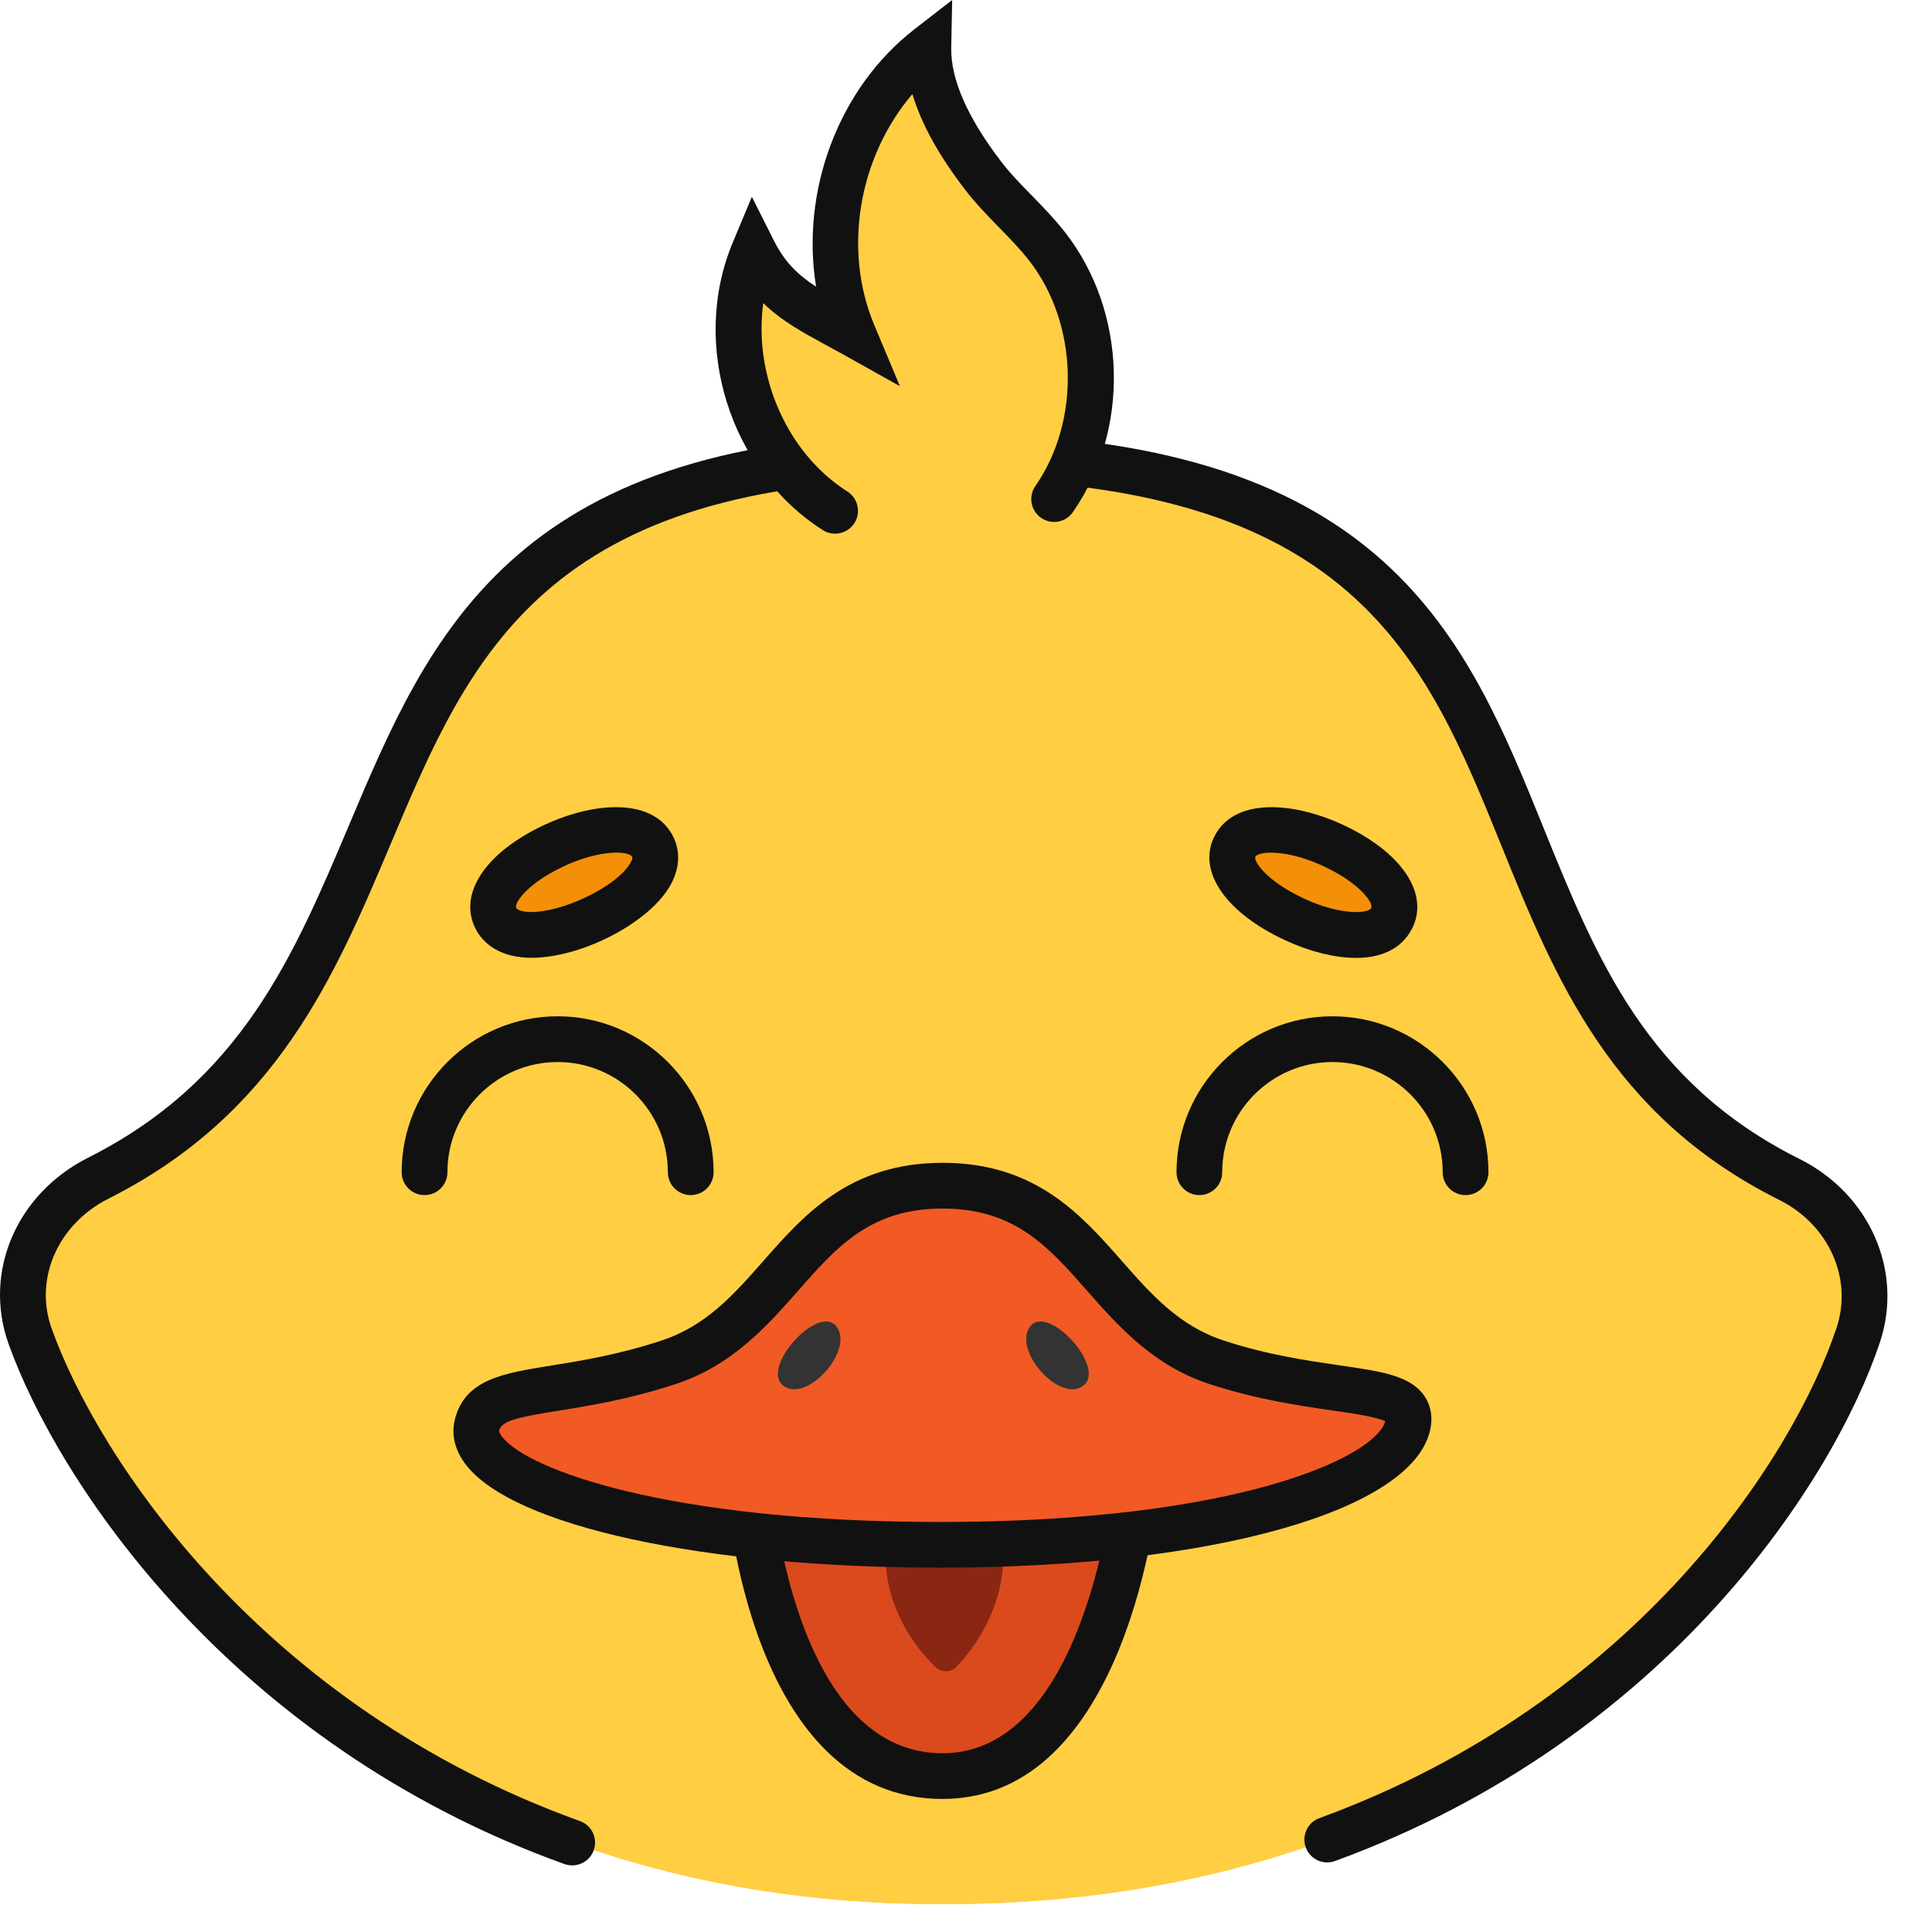
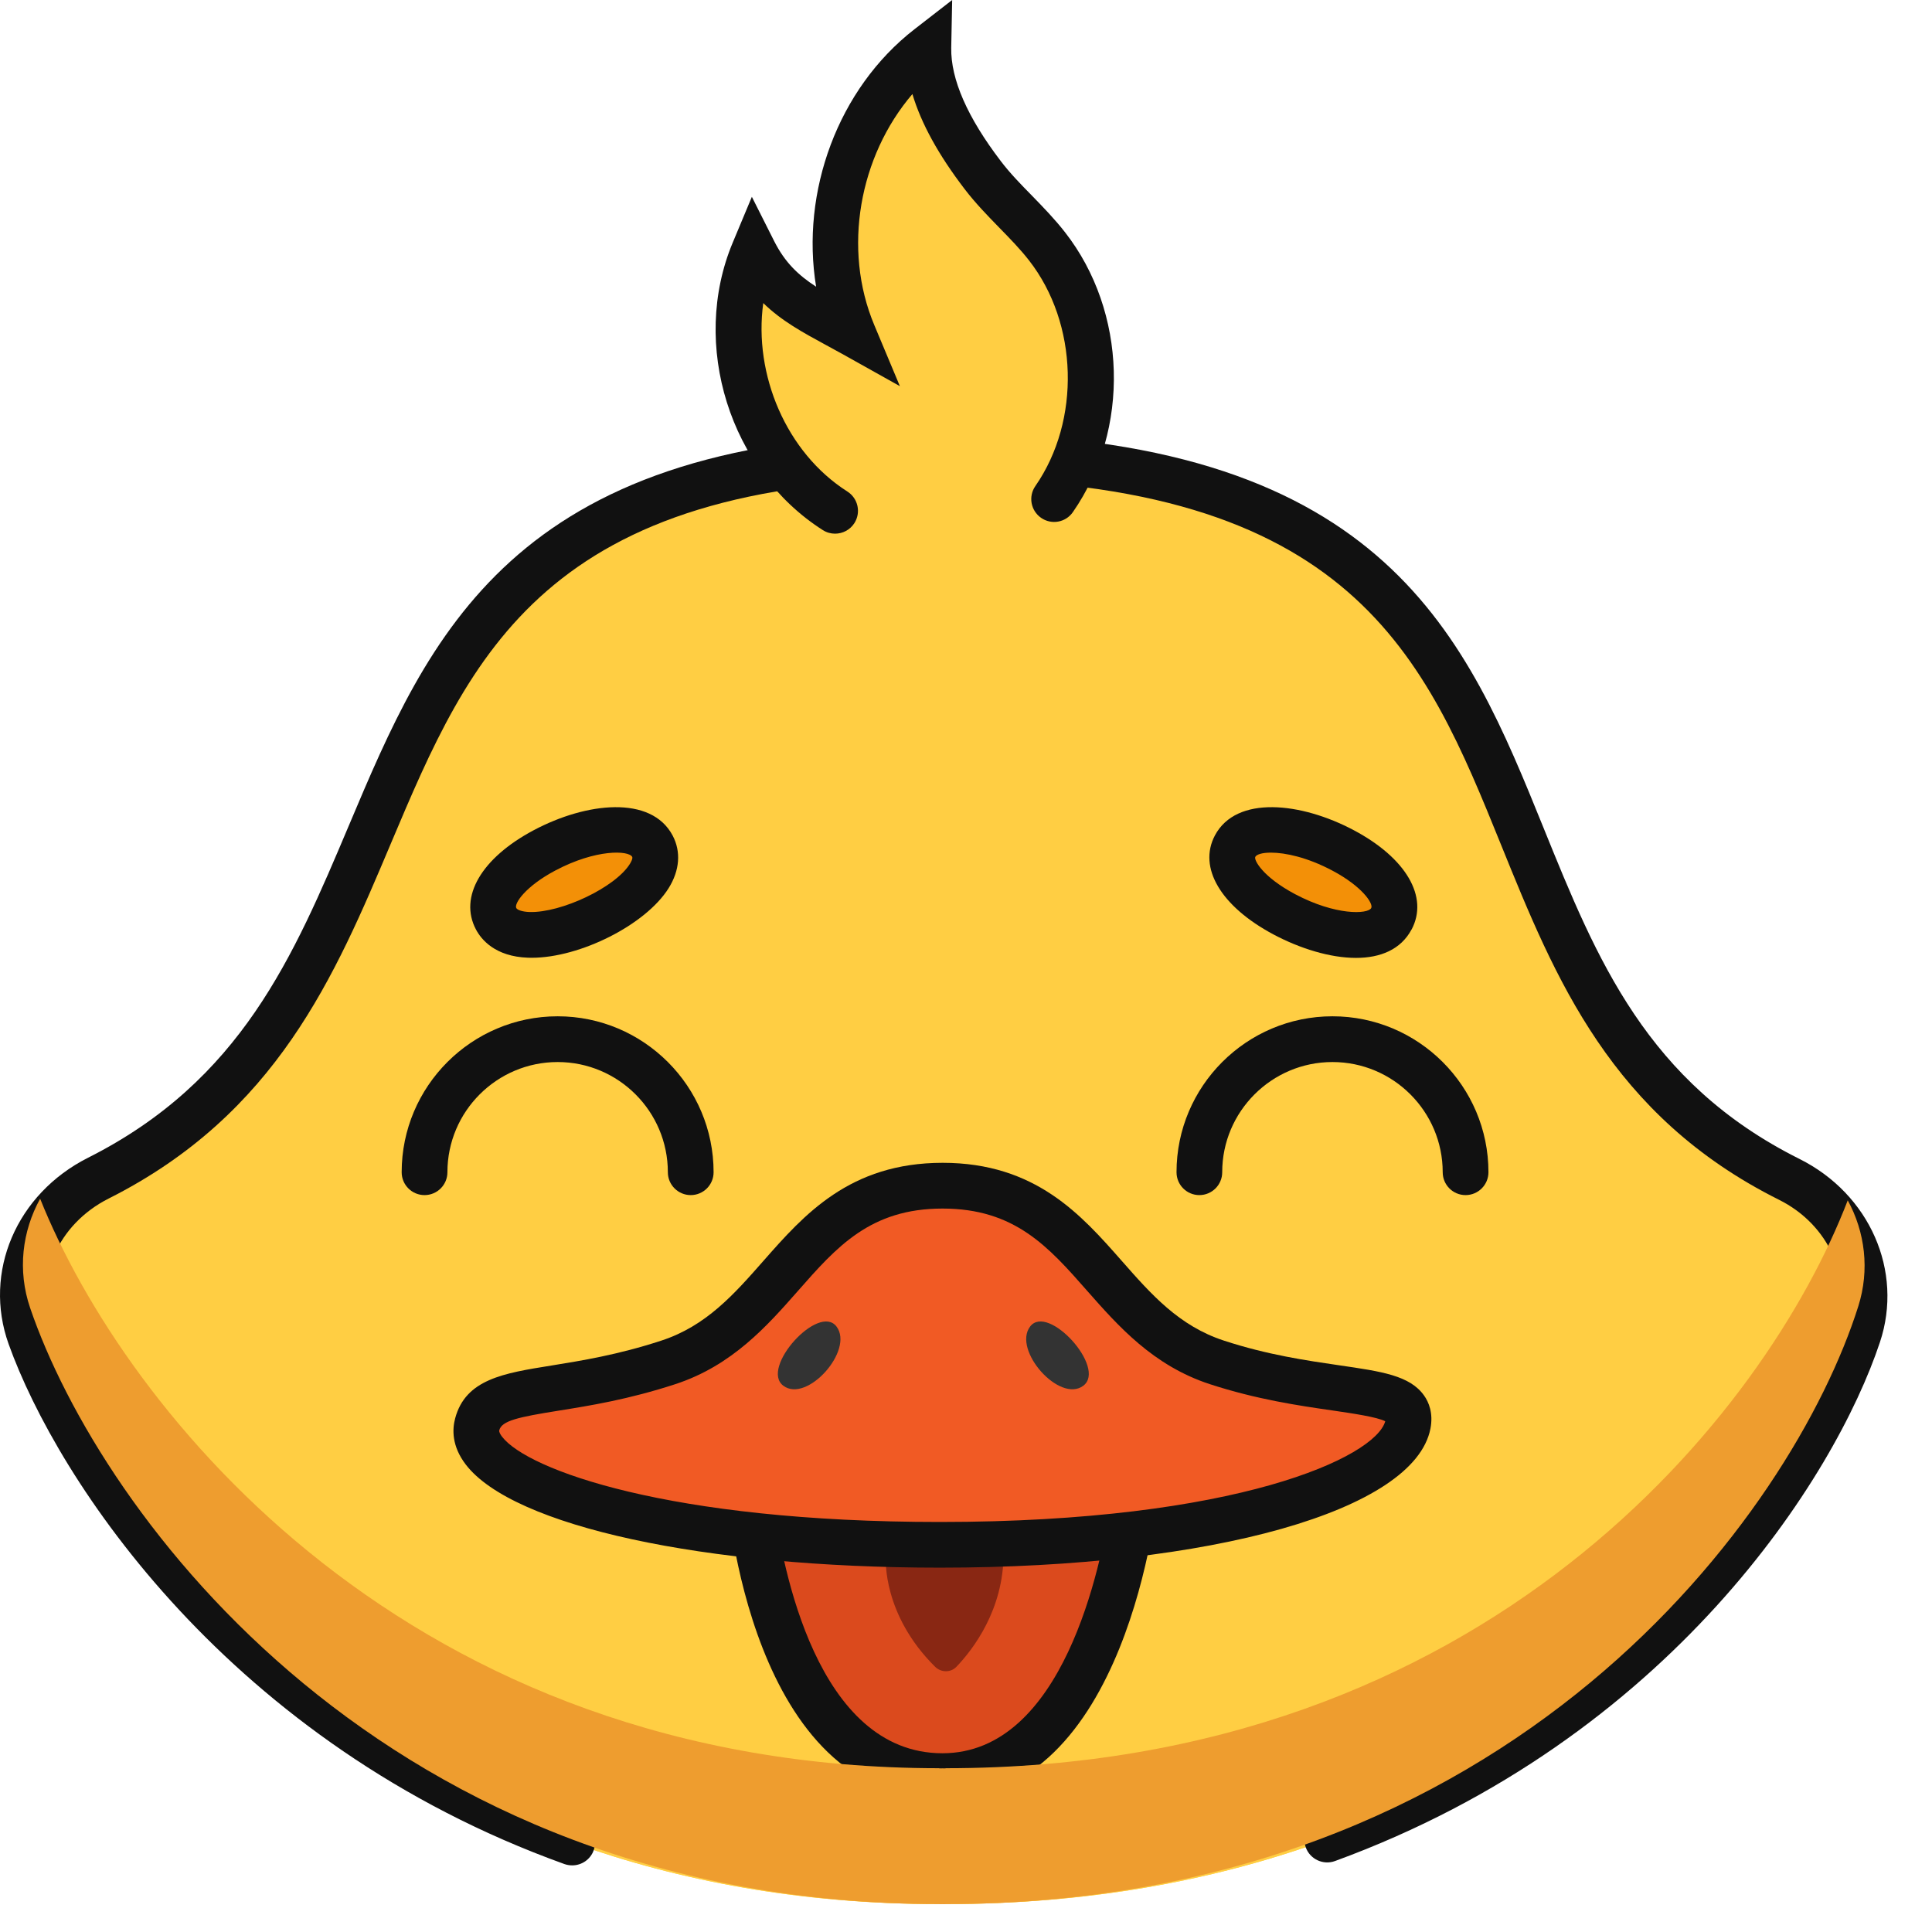
- <svg width="31" height="31" viewBox="0 0 31 31" fill="none">
+ <svg xmlns="http://www.w3.org/2000/svg" width="31" height="31" viewBox="0 0 31 31" fill="none">
  <path d="M29.817 21.419C30.142 20.442 29.664 19.4 28.71 18.924C22.3 15.723 26.511 7.32 15.171 7.32V7.317C15.154 7.317 15.139 7.318 15.122 7.319C15.105 7.319 15.089 7.317 15.072 7.317V7.32C4.055 7.32 7.967 15.686 1.579 18.903C0.611 19.391 0.13 20.454 0.483 21.442C1.613 24.597 6.186 30.552 15.072 30.552V30.554C15.089 30.554 15.105 30.553 15.122 30.553C15.139 30.553 15.154 30.554 15.171 30.554V30.552C24.28 30.552 28.771 24.569 29.817 21.419Z" fill="#FFCE43" />
  <path d="M29.817 21.419C30.142 20.442 29.664 19.4 28.71 18.924C22.3 15.723 26.511 7.32 15.171 7.32V7.317C15.154 7.317 15.139 7.318 15.122 7.319C15.105 7.319 15.089 7.317 15.072 7.317V7.32C4.055 7.32 7.967 15.686 1.579 18.903C0.611 19.391 0.13 20.454 0.483 21.442C1.613 24.597 6.186 30.552 15.072 30.552V30.554C15.089 30.554 15.105 30.553 15.122 30.553C15.139 30.553 15.154 30.554 15.171 30.554V30.552C24.28 30.552 28.771 24.569 29.817 21.419Z" fill="#FFCE43" />
  <path d="M11.083 19.176C10.881 19.176 10.716 19.012 10.716 18.809C10.716 17.834 9.923 17.041 8.948 17.041C7.972 17.041 7.179 17.834 7.179 18.809C7.179 19.012 7.015 19.176 6.812 19.176C6.609 19.176 6.445 19.012 6.445 18.809C6.445 17.43 7.568 16.307 8.948 16.307C10.327 16.307 11.45 17.43 11.45 18.809C11.45 19.012 11.286 19.176 11.083 19.176Z" fill="#111111" />
  <path d="M23.516 19.176C23.313 19.176 23.149 19.012 23.149 18.809C23.149 17.834 22.355 17.041 21.38 17.041C20.405 17.041 19.611 17.834 19.611 18.809C19.611 19.012 19.447 19.176 19.244 19.176C19.042 19.176 18.878 19.012 18.878 18.809C18.878 17.43 20 16.307 21.38 16.307C22.76 16.307 23.883 17.43 23.883 18.809C23.883 19.012 23.718 19.176 23.516 19.176Z" fill="#111111" />
  <path d="M9.181 29.931C9.14 29.931 9.098 29.924 9.057 29.91C3.683 27.976 0.922 23.755 0.138 21.565C-0.274 20.413 0.262 19.156 1.414 18.576C3.869 17.339 4.709 15.35 5.599 13.243C6.88 10.207 8.205 7.07 14.705 6.956V6.953L15.072 6.95L15.113 6.952L15.538 6.95V6.956C22.248 7.067 23.53 10.23 24.77 13.291C25.62 15.39 26.423 17.372 28.874 18.596C30.001 19.159 30.544 20.395 30.165 21.535C29.445 23.703 26.793 27.897 21.422 29.861C21.233 29.931 21.021 29.833 20.952 29.643C20.883 29.453 20.98 29.242 21.171 29.173C26.279 27.305 28.79 23.347 29.469 21.304C29.732 20.513 29.344 19.65 28.547 19.252C25.847 17.904 24.954 15.699 24.09 13.567C22.865 10.543 21.708 7.687 15.171 7.687H15.072C8.741 7.687 7.543 10.524 6.274 13.529C5.373 15.664 4.44 17.873 1.744 19.231C0.928 19.642 0.543 20.52 0.829 21.318C1.569 23.386 4.188 27.378 9.305 29.22C9.496 29.288 9.595 29.498 9.526 29.689C9.473 29.838 9.332 29.931 9.181 29.931Z" fill="#111111" />
  <path d="M13.4 8.197C12.067 7.348 11.485 5.492 12.095 4.034C12.459 4.756 12.984 4.963 13.69 5.357C13.031 3.786 13.551 1.804 14.897 0.76C14.883 1.488 15.326 2.23 15.768 2.809C16.079 3.217 16.484 3.547 16.8 3.952C17.692 5.093 17.74 6.819 16.914 8.008L13.4 8.197Z" fill="#FFCE43" />
  <path d="M13.399 8.563C13.332 8.563 13.264 8.545 13.203 8.506C11.708 7.554 11.073 5.528 11.757 3.893L12.064 3.158L12.422 3.869C12.596 4.214 12.812 4.417 13.095 4.6C12.845 3.079 13.444 1.423 14.672 0.47L15.278 0L15.263 0.767C15.254 1.27 15.522 1.883 16.059 2.586C16.205 2.778 16.376 2.954 16.558 3.139C16.737 3.323 16.922 3.513 17.089 3.727C18.084 5.001 18.138 6.889 17.215 8.217C17.1 8.384 16.871 8.425 16.705 8.309C16.539 8.194 16.497 7.966 16.613 7.799C17.344 6.746 17.301 5.189 16.511 4.178C16.369 3.996 16.206 3.829 16.033 3.652C15.844 3.458 15.649 3.258 15.476 3.031C15.058 2.484 14.781 1.981 14.64 1.509C13.786 2.507 13.516 3.995 14.028 5.215L14.439 6.196L13.511 5.677C13.421 5.627 13.335 5.58 13.251 5.535C12.88 5.333 12.54 5.149 12.247 4.863C12.089 6.01 12.616 7.263 13.597 7.887C13.768 7.996 13.818 8.223 13.709 8.394C13.639 8.503 13.521 8.563 13.399 8.563Z" fill="#111111" />
  <path d="M7.96 14.742C7.534 13.938 10.053 12.795 10.468 13.577C10.883 14.36 8.376 15.524 7.96 14.742Z" fill="#F39007" />
  <path d="M8.53 15.368C8.51 15.368 8.491 15.367 8.471 15.367C7.944 15.348 7.722 15.075 7.637 14.914C7.36 14.392 7.724 13.767 8.564 13.321C9.41 12.872 10.447 12.757 10.792 13.405C10.93 13.665 10.907 13.966 10.728 14.252C10.361 14.838 9.309 15.368 8.53 15.368ZM8.284 14.57C8.303 14.604 8.388 14.63 8.497 14.634C9.006 14.648 9.869 14.241 10.106 13.863C10.112 13.854 10.159 13.777 10.144 13.749C10.088 13.645 9.565 13.62 8.908 13.969C8.432 14.222 8.246 14.498 8.284 14.57L8.284 14.57Z" fill="#111111" />
  <path d="M22.326 14.742C22.752 13.938 20.233 12.795 19.818 13.577C19.403 14.36 21.91 15.524 22.326 14.742Z" fill="#F39007" />
  <path d="M21.758 15.37C21.341 15.37 20.858 15.219 20.436 14.995C19.59 14.545 19.22 13.922 19.494 13.405C19.838 12.757 20.876 12.872 21.722 13.321C22.562 13.767 22.927 14.392 22.65 14.914L22.649 14.914C22.477 15.238 22.146 15.37 21.758 15.37ZM20.393 13.681C20.253 13.681 20.163 13.709 20.142 13.749C20.116 13.798 20.259 14.07 20.78 14.347C21.43 14.692 21.948 14.671 22.002 14.57C22.04 14.498 21.854 14.221 21.378 13.969C20.973 13.754 20.619 13.681 20.393 13.681Z" fill="#111111" />
  <path d="M18.223 23.854L15.122 23.113L12.021 23.854C12.021 23.854 12.348 28.498 15.122 28.498C17.788 28.498 18.223 23.854 18.223 23.854Z" fill="#DB4A1D" />
  <path d="M15.122 28.865C12.041 28.865 11.669 24.084 11.655 23.88L11.633 23.57L15.122 22.736L18.618 23.572L18.588 23.889C18.569 24.092 18.087 28.865 15.122 28.865ZM12.42 24.136C12.548 25.121 13.105 28.132 15.122 28.132C17.056 28.132 17.668 25.128 17.817 24.134L15.122 23.49L12.42 24.136Z" fill="#111111" />
  <path d="M14.214 25.007C14.214 25.007 14.155 25.903 15.004 26.744C15.1 26.839 15.255 26.841 15.348 26.743C15.615 26.463 16.103 25.828 16.103 24.927L14.214 25.007Z" fill="#892713" />
  <path d="M22.592 22.854C22.725 22.173 21.313 22.445 19.524 21.86C17.635 21.242 17.455 19.025 15.124 19.025C12.794 19.025 12.614 21.242 10.725 21.86C8.936 22.445 7.836 22.184 7.657 22.854C7.411 23.769 10.398 24.788 15.082 24.788C19.766 24.788 22.413 23.769 22.592 22.854Z" fill="#F15A24" />
  <path d="M15.082 25.154C11.291 25.154 8.233 24.49 7.474 23.5C7.247 23.204 7.256 22.934 7.303 22.759C7.471 22.131 8.078 22.034 8.846 21.911C9.321 21.834 9.913 21.74 10.611 21.511C11.331 21.276 11.778 20.768 12.251 20.23C12.9 19.493 13.634 18.658 15.125 18.658C16.615 18.658 17.35 19.494 17.998 20.23C18.471 20.768 18.918 21.276 19.639 21.511C20.333 21.739 20.974 21.832 21.489 21.907C22.171 22.006 22.623 22.071 22.85 22.392C22.924 22.496 23.001 22.673 22.952 22.924C22.695 24.237 19.459 25.154 15.082 25.154ZM15.124 19.392C13.966 19.392 13.426 20.005 12.802 20.715C12.309 21.275 11.749 21.91 10.838 22.209C10.086 22.455 9.463 22.555 8.962 22.635C8.318 22.738 8.052 22.795 8.011 22.949C8.003 22.978 8.036 23.027 8.056 23.053C8.462 23.582 10.728 24.421 15.082 24.421C19.85 24.421 22.067 23.38 22.227 22.805C22.094 22.736 21.703 22.679 21.383 22.632C20.84 22.554 20.165 22.455 19.411 22.209C18.5 21.911 17.941 21.275 17.447 20.715C16.823 20.005 16.283 19.392 15.124 19.392Z" fill="#111111" />
  <path d="M12.569 22.235C12.19 21.95 13.138 20.906 13.423 21.286C13.708 21.665 12.949 22.519 12.569 22.235Z" fill="#333333" />
  <path d="M17.382 22.235C17.762 21.95 16.813 20.906 16.528 21.286C16.244 21.665 17.003 22.519 17.382 22.235Z" fill="#333333" />
+   <path d="M15.171 28.372V28.375C15.154 28.375 15.139 28.374 15.122 28.374C15.105 28.374 15.089 28.375 15.072 28.375V28.372C6.554 28.372 2.003 22.629 0.644 19.234C0.356 19.756 0.278 20.383 0.483 20.985C1.613 24.299 6.186 30.552 15.072 30.552V30.554C15.089 30.554 15.105 30.553 15.122 30.553C15.139 30.553 15.154 30.554 15.171 30.554V30.552C24.28 30.552 28.771 24.269 29.817 20.961C30.003 20.375 29.925 19.767 29.648 19.26C28.344 22.658 23.86 28.372 15.171 28.372Z" fill="#EE9D2F" />
</svg>
